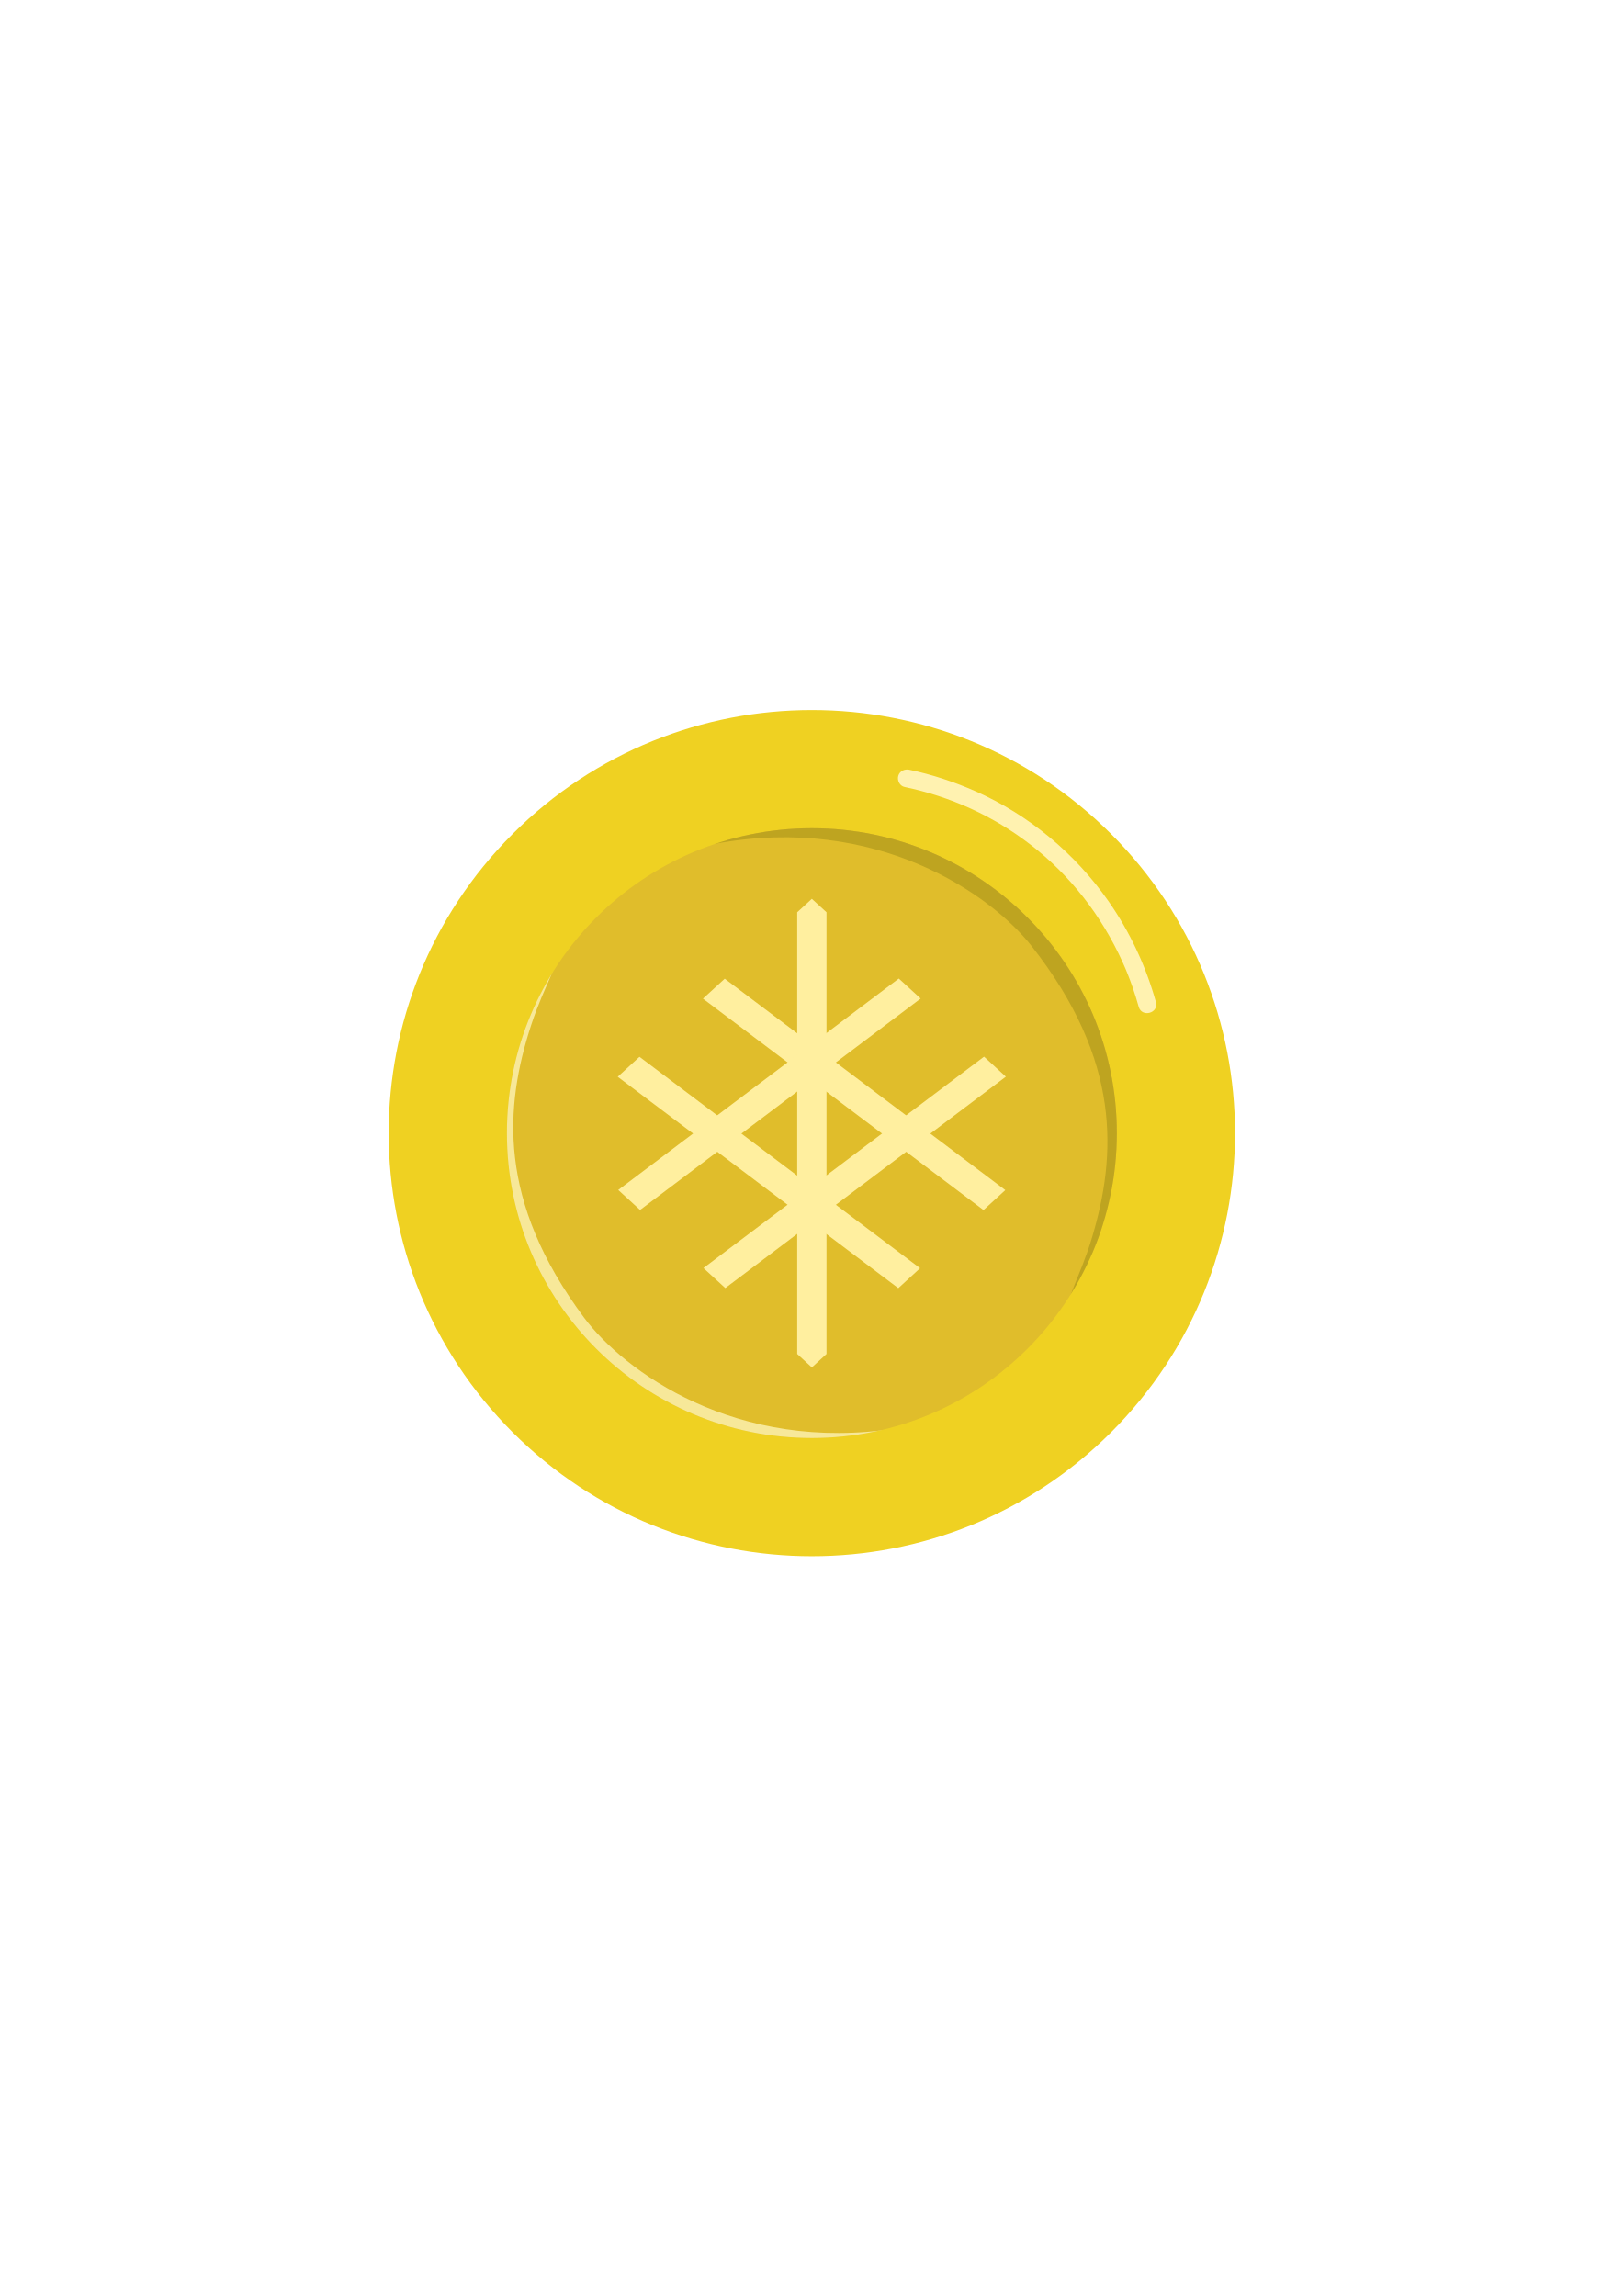
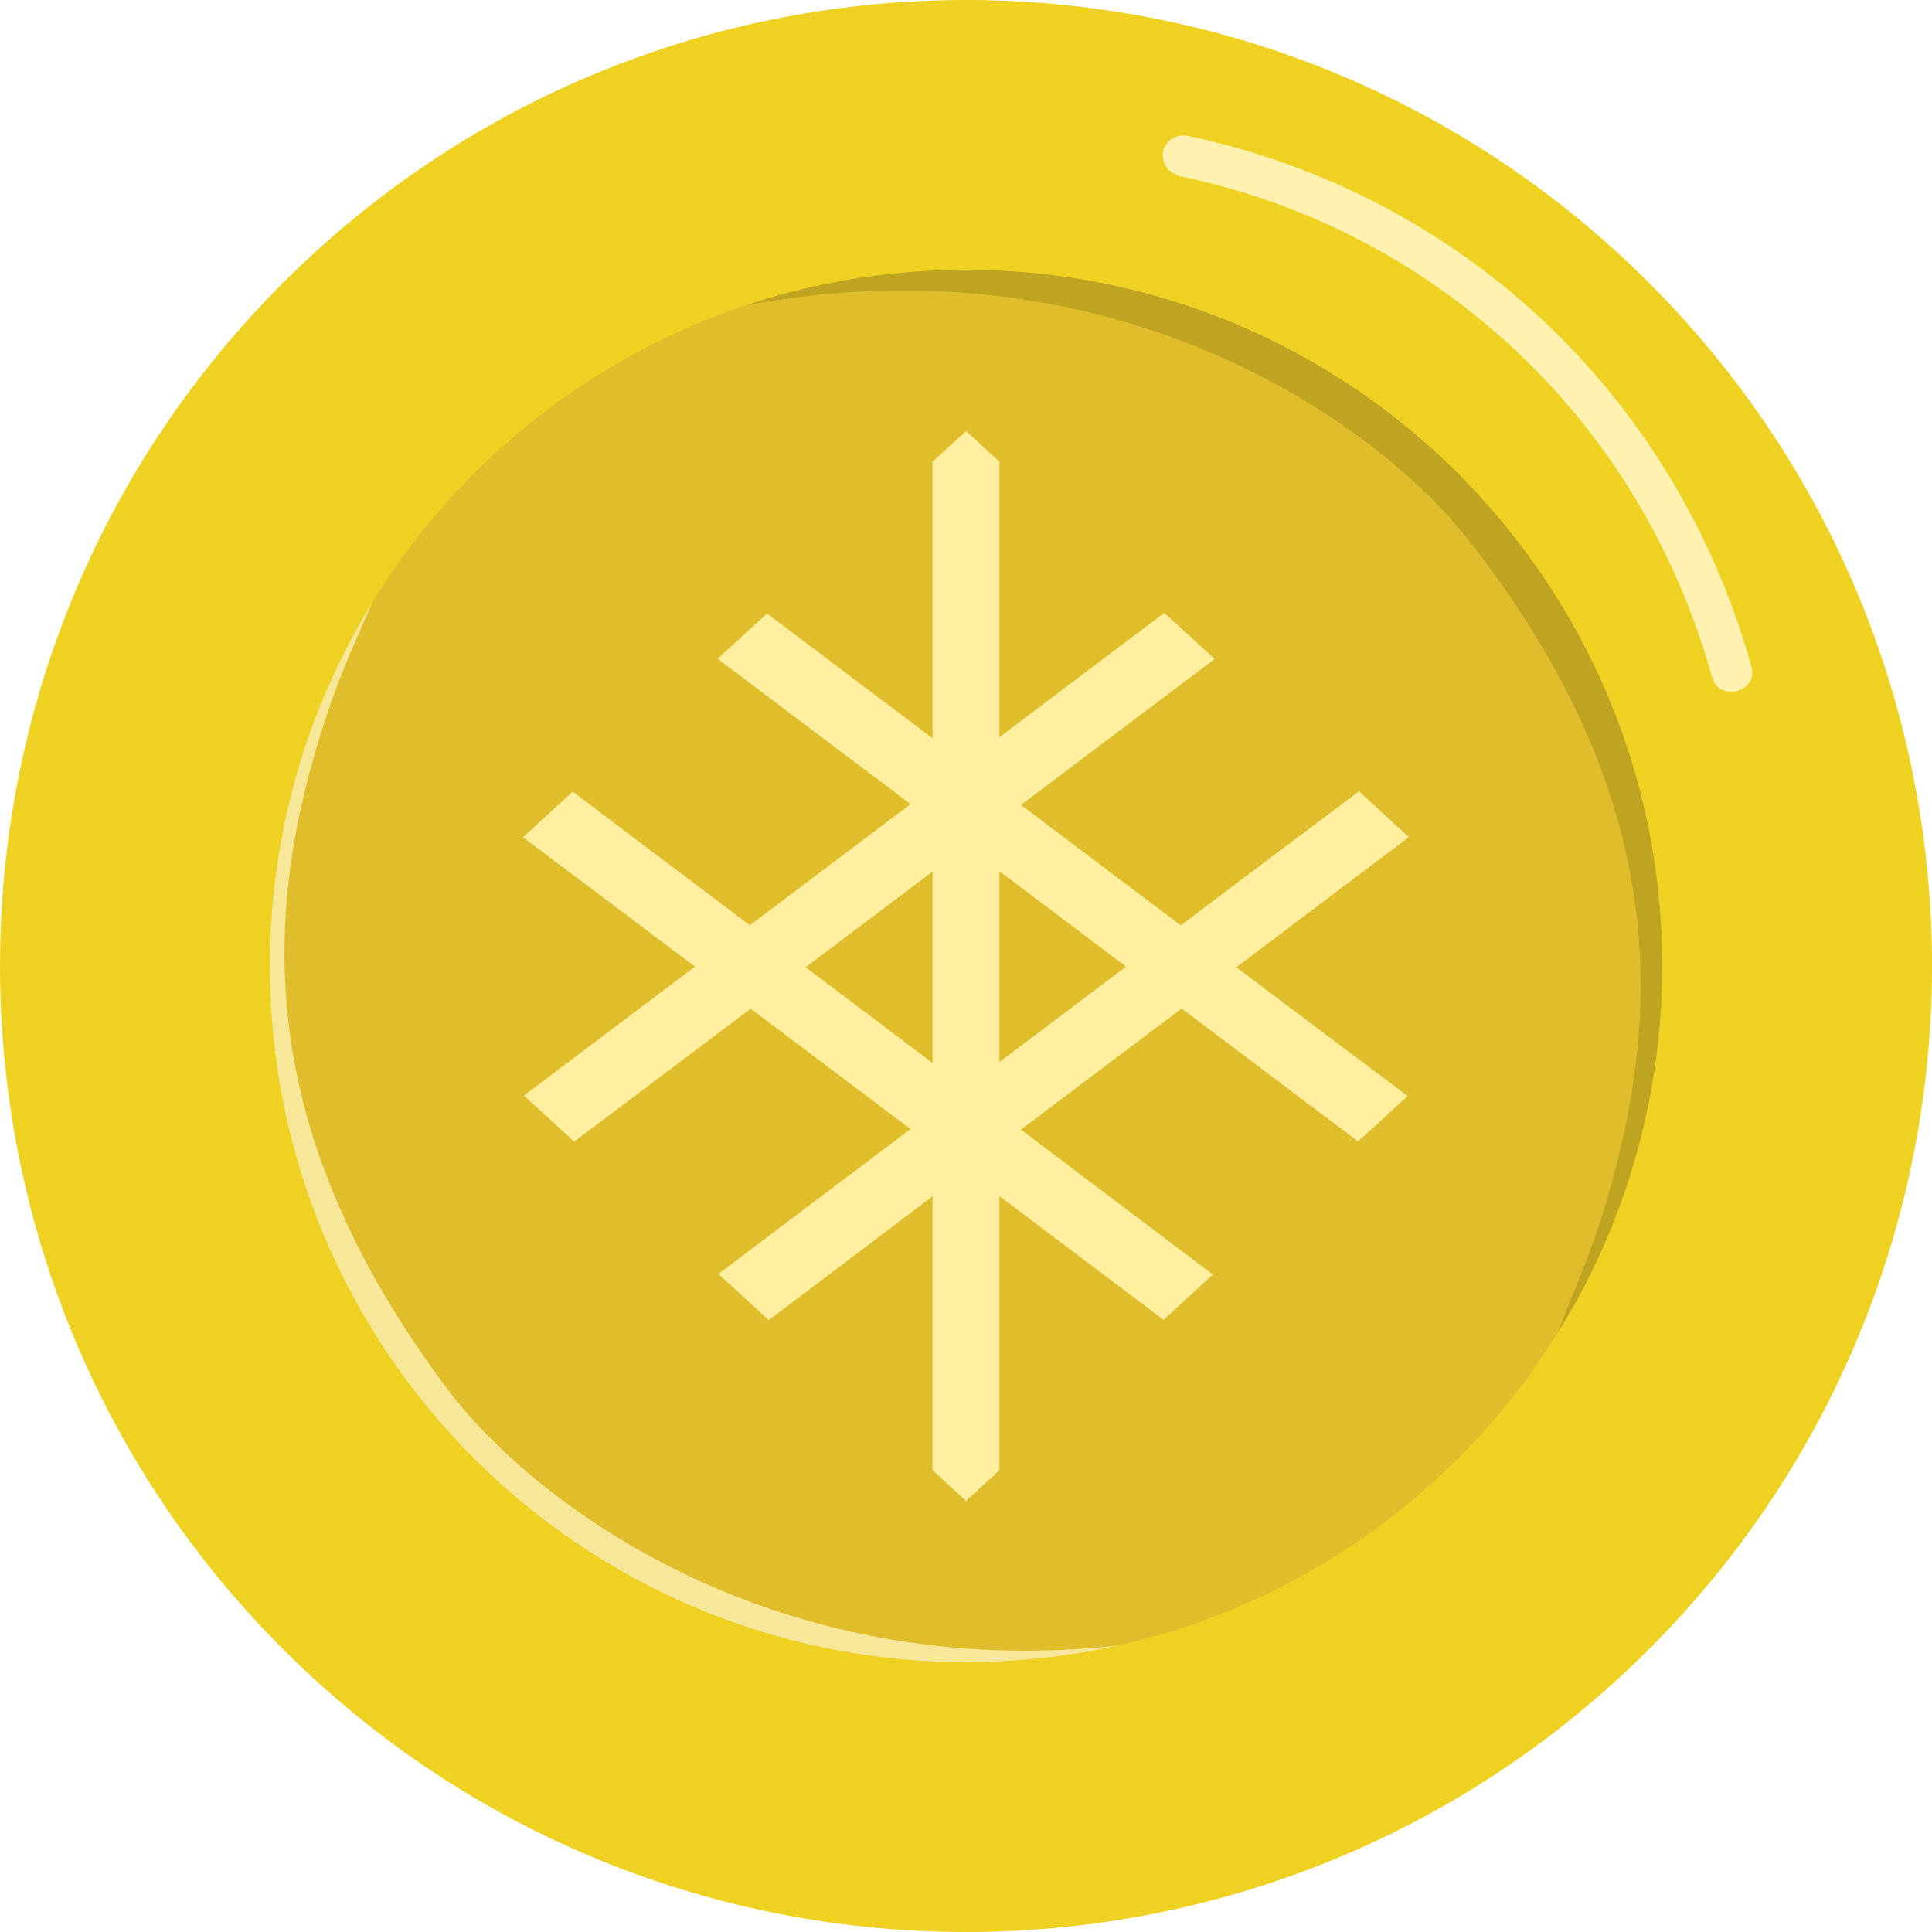
- <svg xmlns="http://www.w3.org/2000/svg" xmlns:xlink="http://www.w3.org/1999/xlink" version="1.1" id="Layer_1" x="0px" y="0px" viewBox="0 0 595.28 841.89" style="enable-background:new 0 0 595.28 841.89;" xml:space="preserve">
-   <style type="text/css">
- 	.st0{fill:#EFD122;}
- 	.st1{clip-path:url(#SVGID_2_);fill:#E0BD2B;}
- 	.st2{opacity:0.36;clip-path:url(#SVGID_4_);fill:#82770D;}
- 	.st3{opacity:0.75;clip-path:url(#SVGID_4_);fill:#FFF7BD;}
- 	.st4{clip-path:url(#SVGID_6_);}
- 	.st5{fill:#FFEF9F;}
- 	.st6{fill:#FFF2B0;}
- </style>
-   <g>
-     <ellipse transform="matrix(0.7071 -0.7071 0.7071 0.7071 -206.6173 332.1549)" class="st0" cx="297.64" cy="415.49" rx="155.14" ry="155.14" />
-     <g>
-       <defs>
-         <circle id="SVGID_1_" cx="297.64" cy="415.49" r="111.8" />
-       </defs>
-       <use xlink:href="#SVGID_1_" style="overflow:visible;fill:#E0BD2B;" />
-       <clipPath id="SVGID_2_">
-         <use xlink:href="#SVGID_1_" style="overflow:visible;" />
-       </clipPath>
-       <path class="st1" d="M292.09,305.69c22.37,0.35,39.07,9.5,48.58,14.71c45.15,24.74,63.5,72.73,65.51,96.26    c1.38,16.09,2.07,24.14-1.78,32.09c-2,4.13-5.5,9.06-4.46,15.6c0.83,5.23,4.27,9.59,2.67,11.14c-1.06,1.03-3.57,0.08-3.57,0    c0.01-0.1,4.56,1.42,8.47-0.45c1.79-0.86,2.94-2.18,5.35-6.24c2.74-4.62,5.1-8.66,7.58-15.6c0,0,1.98-5.55,3.12-10.7    c2.34-10.55,3.49-43.32-18.27-84.67c-6.08-11.55-9.48-18.02-16.49-25.85c-12.25-13.69-25.72-19.86-52.14-31.64    c-33.67-15.01-42.79-13.35-46.35-12.48c-9.23,2.26-19.86,8.75-24.51,11.59c-5.8,3.54-12.25,7.48-11.59,9.36    C255.27,311.79,272.69,305.39,292.09,305.69z" />
-     </g>
-     <g>
-       <defs>
-         <circle id="SVGID_3_" cx="297.64" cy="415.49" r="111.8" />
-       </defs>
-       <clipPath id="SVGID_4_">
-         <use xlink:href="#SVGID_3_" style="overflow:visible;" />
-       </clipPath>
-       <path class="st2" d="M262.42,309.35c58.98-10.9,100.93,18.64,115.8,37.57c33.09,42.11,31.05,76.93,22.17,106.73    c-4.53,15.21-10.29,23.21-9.25,29.75c0.83,5.23,13.07-9.46,11.48-7.91c-1.06,1.03-3.57,0.08-3.57,0c0.01-0.1,4.56,1.42,8.47-0.45    c1.79-0.86,2.94-2.18,5.35-6.24c2.74-4.62,5.1-8.66,7.58-15.6c0,0,1.98-5.55,3.12-10.7c2.34-10.55,3.49-43.32-18.27-84.67    c-6.08-11.55-9.48-18.02-16.49-25.85c-12.25-13.69-25.72-19.86-52.14-31.64c-33.67-15.01-42.79-13.35-46.35-12.48    c-9.23,2.26-19.86,8.75-24.51,11.59c-5.8,3.54-12.25,7.48-11.59,9.36" />
-       <path class="st3" d="M329.01,523.69c-59.23,9.42-100.43-21.16-114.82-40.46c-32.02-42.93-29.12-77.68-19.49-107.26    c4.91-15.09,10.87-22.95,9.99-29.51c-0.7-5.25-13.3,9.13-11.67,7.62c1.09-1.01,3.57,0.01,3.56,0.09c-0.01,0.1-4.52-1.53-8.48,0.23    c-1.81,0.81-3,2.11-5.5,6.1c-2.85,4.55-5.31,8.53-7.96,15.4c0,0-2.11,5.5-3.39,10.61c-2.61,10.48-4.57,43.22,16.14,85.1    c5.78,11.69,9.03,18.25,15.84,26.25c11.91,13.99,25.21,20.5,51.33,32.94c33.28,15.85,42.44,14.42,46.02,13.64    c9.28-2.03,20.07-8.25,24.79-10.97c5.89-3.39,12.44-7.17,11.82-9.07" />
-     </g>
-     <g>
-       <defs>
-         <polygon id="SVGID_5_" points="297.64,329.58 297.64,329.58 203.93,415.49 297.64,501.4 297.64,501.4 391.34,415.49    " />
-       </defs>
-       <clipPath id="SVGID_6_">
-         <use xlink:href="#SVGID_5_" style="overflow:visible;" />
-       </clipPath>
-       <g class="st4">
-         <g>
-           <g>
-             <path class="st5" d="M200.06,322.74c1.66,1.25,3.32,2.5,4.98,3.75c4.52,3.4,9.04,6.81,13.55,10.21       c6.65,5.01,13.31,10.03,19.96,15.04c8.11,6.11,16.23,12.23,24.34,18.34c8.92,6.72,17.84,13.44,26.76,20.17       c9,6.78,18.01,13.57,27.01,20.35c8.36,6.3,16.73,12.61,25.09,18.91c7.07,5.33,14.14,10.66,21.21,15.99       c5.1,3.85,10.21,7.69,15.31,11.54c2.41,1.82,4.78,3.71,7.24,5.46c0.1,0.07,0.2,0.15,0.31,0.23c2.25,1.7,6.1,0.43,7.34-1.93       c1.49-2.82,0.48-5.53-1.93-7.34c-1.66-1.25-3.32-2.5-4.98-3.75c-4.52-3.4-9.04-6.81-13.55-10.21       c-6.65-5.01-13.31-10.03-19.96-15.04c-8.11-6.11-16.23-12.23-24.34-18.34c-8.92-6.72-17.84-13.44-26.76-20.17       c-9-6.78-18.01-13.57-27.01-20.35c-8.36-6.3-16.73-12.61-25.09-18.91c-7.07-5.33-14.14-10.66-21.21-15.99       c-5.1-3.85-10.21-7.69-15.31-11.54c-2.41-1.82-4.78-3.71-7.24-5.46c-0.1-0.07-0.2-0.15-0.31-0.23c-2.25-1.7-6.1-0.43-7.34,1.93       C196.65,318.22,197.66,320.93,200.06,322.74L200.06,322.74z" />
-           </g>
-         </g>
-         <g>
-           <g>
-             <path class="st5" d="M200.06,374.93c1.66,1.25,3.32,2.5,4.98,3.75c4.52,3.4,9.04,6.81,13.55,10.21       c6.65,5.01,13.31,10.03,19.96,15.04c8.11,6.11,16.23,12.23,24.34,18.34c8.92,6.72,17.84,13.44,26.76,20.17       c9,6.79,18.01,13.57,27.01,20.35c8.36,6.3,16.73,12.61,25.09,18.91c7.07,5.33,14.14,10.66,21.21,15.99       c5.1,3.85,10.21,7.69,15.31,11.54c2.41,1.82,4.78,3.71,7.24,5.46c0.1,0.07,0.2,0.15,0.31,0.23c2.25,1.7,6.1,0.43,7.34-1.93       c1.49-2.82,0.48-5.53-1.93-7.34c-1.66-1.25-3.32-2.5-4.98-3.75c-4.52-3.4-9.04-6.81-13.55-10.21       c-6.65-5.01-13.31-10.03-19.96-15.04c-8.11-6.11-16.23-12.23-24.34-18.34c-8.92-6.72-17.84-13.44-26.76-20.17       c-9-6.79-18.01-13.57-27.01-20.35c-8.36-6.3-16.73-12.61-25.09-18.91c-7.07-5.33-14.14-10.66-21.21-15.99       c-5.1-3.85-10.21-7.69-15.31-11.54c-2.41-1.82-4.78-3.71-7.24-5.46c-0.1-0.07-0.2-0.15-0.31-0.23c-2.25-1.7-6.1-0.43-7.34,1.93       C196.65,370.41,197.66,373.12,200.06,374.93L200.06,374.93z" />
-           </g>
-         </g>
-         <g>
-           <g>
-             <path class="st5" d="M385.84,316.37c-1.66,1.25-3.32,2.5-4.98,3.75c-4.52,3.4-9.04,6.81-13.55,10.21       c-6.65,5.01-13.31,10.03-19.96,15.04c-8.11,6.11-16.23,12.23-24.34,18.34c-8.92,6.72-17.84,13.44-26.76,20.17       c-9,6.79-18.01,13.57-27.01,20.35c-8.36,6.3-16.73,12.61-25.09,18.91c-7.07,5.33-14.14,10.66-21.21,15.99       c-5.1,3.85-10.21,7.69-15.31,11.54c-2.41,1.82-4.83,3.64-7.24,5.46c-0.1,0.08-0.2,0.15-0.31,0.23       c-1.16,0.88-2.07,1.75-2.47,3.21c-0.35,1.29-0.19,3,0.54,4.14c1.43,2.21,4.95,3.73,7.34,1.93c1.66-1.25,3.32-2.5,4.98-3.75       c4.52-3.4,9.04-6.81,13.55-10.21c6.65-5.01,13.31-10.03,19.96-15.04c8.11-6.11,16.23-12.23,24.34-18.34       c8.92-6.72,17.84-13.44,26.76-20.17c9-6.78,18.01-13.57,27.01-20.35c8.36-6.3,16.73-12.61,25.09-18.91       c7.07-5.33,14.14-10.66,21.21-15.99c5.1-3.85,10.21-7.69,15.31-11.54c2.41-1.82,4.83-3.64,7.24-5.46       c0.1-0.08,0.2-0.15,0.31-0.23c1.16-0.88,2.07-1.75,2.47-3.21c0.35-1.29,0.19-3-0.54-4.14       C391.76,316.09,388.24,314.57,385.84,316.37L385.84,316.37z" />
-           </g>
-         </g>
-         <g>
-           <g>
-             <path class="st5" d="M385.84,368.56c-1.66,1.25-3.32,2.5-4.98,3.75c-4.52,3.4-9.04,6.81-13.55,10.21       c-6.65,5.01-13.31,10.03-19.96,15.04c-8.11,6.11-16.23,12.23-24.34,18.34c-8.92,6.72-17.84,13.44-26.76,20.17       c-9,6.78-18.01,13.57-27.01,20.35c-8.36,6.3-16.73,12.61-25.09,18.91c-7.07,5.33-14.14,10.66-21.21,15.99       c-5.1,3.85-10.21,7.69-15.31,11.54c-2.41,1.82-4.83,3.64-7.24,5.46c-0.1,0.08-0.2,0.15-0.31,0.23       c-1.16,0.88-2.07,1.75-2.47,3.21c-0.35,1.29-0.19,3,0.54,4.14c1.43,2.21,4.95,3.73,7.34,1.93c1.66-1.25,3.32-2.5,4.98-3.75       c4.52-3.4,9.04-6.81,13.55-10.21c6.65-5.01,13.31-10.03,19.96-15.04c8.11-6.11,16.23-12.23,24.34-18.34       c8.92-6.72,17.84-13.44,26.76-20.17c9-6.78,18.01-13.57,27.01-20.35c8.36-6.3,16.73-12.61,25.09-18.91       c7.07-5.33,14.14-10.66,21.21-15.99c5.1-3.85,10.21-7.69,15.31-11.54c2.41-1.82,4.83-3.64,7.24-5.46       c0.1-0.08,0.2-0.15,0.31-0.23c1.16-0.88,2.07-1.75,2.47-3.21c0.35-1.29,0.19-3-0.54-4.14       C391.76,368.28,388.24,366.76,385.84,368.56L385.84,368.56z" />
-           </g>
-         </g>
-         <g>
-           <g>
-             <path class="st5" d="M292.27,304.46c0,2.17,0,4.34,0,6.51c0,5.9,0,11.81,0,17.71c0,8.69,0,17.39,0,26.08       c0,10.64,0,21.29,0,31.93c0,11.66,0,23.32,0,34.98c0,11.73,0,23.45,0,35.18c0,10.97,0,21.94,0,32.92c0,9.27,0,18.54,0,27.81       c0,6.64,0,13.28,0,19.92c0,3.15-0.04,6.31,0,9.46c0,0.14,0,0.28,0,0.41c0,2.81,2.47,5.5,5.37,5.37       c2.91-0.13,5.37-2.36,5.37-5.37c0-2.17,0-4.34,0-6.51c0-5.9,0-11.81,0-17.71c0-8.69,0-17.39,0-26.08c0-10.64,0-21.29,0-31.93       c0-11.66,0-23.32,0-34.98c0-11.73,0-23.45,0-35.18c0-10.97,0-21.94,0-32.92c0-9.27,0-18.54,0-27.81c0-6.64,0-13.28,0-19.92       c0-3.15,0.04-6.31,0-9.46c0-0.14,0-0.28,0-0.41c0-2.81-2.47-5.5-5.37-5.37C294.73,299.22,292.27,301.45,292.27,304.46       L292.27,304.46z" />
-           </g>
-         </g>
+ <svg xmlns="http://www.w3.org/2000/svg" viewBox="0 0 310.28 310.28">
+   <defs>
+     <style>.cls-1{fill:#e0bd2b;}.cls-2{fill:none;}.cls-3{fill:#efd122;}.cls-4{clip-path:url(#clip-path);}.cls-5{clip-path:url(#clip-path-2);}.cls-6{fill:#82770d;opacity:0.36;}.cls-7{fill:#fff7bd;opacity:0.75;}.cls-8{clip-path:url(#clip-path-3);}.cls-9{fill:#ffef9f;}.cls-10{fill:#fff2b0;}</style>
+     <clipPath id="clip-path">
+       <circle class="cls-1" cx="155.14" cy="155.14" r="111.8" />
+     </clipPath>
+     <clipPath id="clip-path-2">
+       <circle class="cls-2" cx="155.14" cy="155.14" r="111.8" />
+     </clipPath>
+     <clipPath id="clip-path-3">
+       <polygon class="cls-2" points="155.14 69.23 155.14 69.23 61.44 155.14 155.14 241.05 155.14 241.05 248.85 155.14 155.14 69.23" />
+     </clipPath>
+   </defs>
+   <g id="Layer_2" data-name="Layer 2">
+     <g id="Layer_1-2" data-name="Layer 1">
+       <circle class="cls-3" cx="155.14" cy="155.14" r="155.14" transform="translate(-64.26 155.14) rotate(-45)" />
+       <circle class="cls-1" cx="155.14" cy="155.14" r="111.8" />
+       <g class="cls-4">
+         <path class="cls-1" d="M149.6,45.35c22.37.35,39.07,9.5,48.57,14.7,45.16,24.74,63.5,72.73,65.51,96.26,1.38,16.1,2.07,24.15-1.78,32.09-2,4.13-5.49,9.06-4.45,15.6.83,5.23,4.26,9.59,2.67,11.14-1.06,1-3.57.07-3.57,0s4.56,1.42,8.47-.45c1.79-.85,2.94-2.18,5.35-6.24a79.36,79.36,0,0,0,7.57-15.59,102.45,102.45,0,0,0,3.12-10.7c2.35-10.55,3.49-43.32-18.27-84.67-6.07-11.55-9.48-18-16.49-25.85C234.05,58,220.59,51.78,194.16,40c-33.66-15-42.79-13.35-46.34-12.48-9.23,2.26-19.86,8.75-24.52,11.59-5.79,3.54-12.25,7.47-11.58,9.36C112.77,51.45,130.19,45,149.6,45.35Z" />
      </g>
-     </g>
-     <g>
-       <g>
-         <path class="st6" d="M331.6,288.56c16.87,3.54,32.48,10.56,46.19,21.15c14.66,11.32,26.02,26.06,33.68,42.88     c0.41,0.9,0.8,1.8,1.19,2.7c-0.29-0.67,0.22,0.54,0.29,0.71c0.17,0.4,0.33,0.81,0.49,1.21c0.61,1.53,1.18,3.07,1.73,4.62     c0.85,2.42,1.61,4.88,2.3,7.35c1.13,4.05,7.44,2.33,6.31-1.74c-3.66-13.16-9.56-25.77-17.38-36.97     c-12.27-17.56-29.2-31.68-48.82-40.35c-7.8-3.45-15.9-6.13-24.24-7.88c-1.73-0.36-3.54,0.51-4.03,2.29     C328.86,286.16,329.86,288.2,331.6,288.56L331.6,288.56z" />
+       <g class="cls-5">
+         <path class="cls-6" d="M119.92,49c59-10.89,100.93,18.64,115.8,37.57,33.09,42.11,31,76.93,22.17,106.73-4.53,15.21-10.29,23.21-9.25,29.75.84,5.23,13.07-9.46,11.48-7.91-1.06,1-3.57.07-3.57,0s4.56,1.42,8.47-.45c1.79-.85,2.94-2.18,5.35-6.24a79.36,79.36,0,0,0,7.57-15.59,102.45,102.45,0,0,0,3.12-10.7c2.35-10.55,3.49-43.32-18.27-84.67-6.07-11.55-9.48-18-16.49-25.85C234.05,58,220.59,51.78,194.16,40c-33.66-15-42.79-13.35-46.34-12.48-9.23,2.26-19.86,8.75-24.52,11.59-5.79,3.54-12.25,7.47-11.58,9.36" />
+         <path class="cls-7" d="M186.52,263.34c-59.24,9.42-100.43-21.16-114.82-40.45C39.67,180,42.58,145.2,52.21,115.63c4.91-15.09,10.86-22.95,10-29.51-.7-5.25-13.3,9.14-11.67,7.62,1.08-1,3.57,0,3.56.09s-4.52-1.53-8.48.24c-1.81.81-3,2.1-5.5,6.1a80.25,80.25,0,0,0-8,15.4,105.44,105.44,0,0,0-3.39,10.62c-2.61,10.48-4.57,43.22,16.14,85.1,5.79,11.7,9,18.26,15.84,26.25,11.91,14,25.21,20.5,51.33,32.94,33.28,15.85,42.45,14.42,46,13.64,9.28-2,20.07-8.25,24.8-11,5.88-3.39,12.43-7.17,11.81-9.07" />
      </g>
+       <g class="cls-8">
+         <path class="cls-9" d="M57.57,62.4l5,3.75L76.1,76.37l20,15,24.34,18.34,26.76,20.16,27,20.36,25.09,18.91,21.22,16,15.31,11.54c2.41,1.82,4.78,3.71,7.24,5.46l.31.24c2.25,1.69,6.1.43,7.35-1.93,1.49-2.82.47-5.53-1.93-7.35l-5-3.75-13.55-10.21-20-15-24.35-18.34-26.75-20.16-27-20.36-25.1-18.91-21.21-16L70.54,58.82c-2.41-1.82-4.79-3.71-7.25-5.46l-.3-.23c-2.26-1.7-6.1-.44-7.35,1.92-1.49,2.83-.48,5.54,1.93,7.35Z" />
+         <path class="cls-9" d="M57.57,114.59l5,3.75L76.1,128.56l20,15,24.34,18.34,26.76,20.16,27,20.36,25.09,18.91,21.22,16,15.31,11.54c2.41,1.82,4.78,3.71,7.24,5.46l.31.23c2.25,1.7,6.1.44,7.35-1.92,1.49-2.82.47-5.53-1.93-7.35l-5-3.75-13.55-10.21-20-15L185.92,198,159.17,177.8l-27-20.36-25.1-18.91-21.21-16L70.54,111c-2.41-1.82-4.79-3.71-7.25-5.46l-.3-.23c-2.26-1.7-6.1-.44-7.35,1.92-1.49,2.83-.48,5.54,1.93,7.35Z" />
+         <path class="cls-9" d="M243.34,56l-5,3.75L224.81,70l-20,15-24.34,18.34-26.76,20.17-27,20.35-25.1,18.91-21.21,16L65.12,190.34l-7.25,5.45-.3.24a5.84,5.84,0,0,0-2.47,3.2,5.53,5.53,0,0,0,.54,4.14c1.43,2.21,5,3.73,7.35,1.93l5-3.76,13.55-10.21,20-15,24.34-18.35,26.76-20.16,27-20.36,25.09-18.9,21.22-16L241.21,71l7.24-5.46.31-.23a5.9,5.9,0,0,0,2.47-3.21,5.54,5.54,0,0,0-.54-4.14c-1.43-2.21-4.95-3.73-7.35-1.92Z" />
+         <path class="cls-9" d="M243.34,108.22l-5,3.75-13.55,10.22-20,15-24.34,18.34-26.76,20.17-27,20.35L101.64,215,80.43,231,65.12,242.52,57.87,248l-.3.24a5.84,5.84,0,0,0-2.47,3.2,5.53,5.53,0,0,0,.54,4.14c1.43,2.21,5,3.73,7.35,1.93l5-3.76,13.55-10.21,20-15,24.34-18.35L152.58,190l27-20.36,25.09-18.91,21.22-16,15.31-11.54,7.24-5.46.31-.23a5.9,5.9,0,0,0,2.47-3.21,5.54,5.54,0,0,0-.54-4.14c-1.43-2.21-4.95-3.73-7.35-1.92Z" />
+         <path class="cls-9" d="M149.77,44.11v233c0,3.15,0,6.3,0,9.45,0,.14,0,.28,0,.42a5.37,5.37,0,0,0,10.74,0V54c0-3.15,0-6.3,0-9.45v-.42a5.37,5.37,0,0,0-10.74,0Z" />
+       </g>
+       <path class="cls-10" d="M189.1,28.22a111.79,111.79,0,0,1,79.87,64c.41.89.8,1.8,1.19,2.7-.29-.67.22.54.29.71.17.4.33.81.49,1.21q.92,2.3,1.73,4.62c.85,2.43,1.61,4.88,2.3,7.35,1.13,4,7.45,2.33,6.31-1.74a121.59,121.59,0,0,0-17.38-37,118.16,118.16,0,0,0-48.82-40.35,122.18,122.18,0,0,0-24.24-7.88,3.36,3.36,0,0,0-4,2.29,3.32,3.32,0,0,0,2.29,4Z" />
    </g>
  </g>
</svg>
